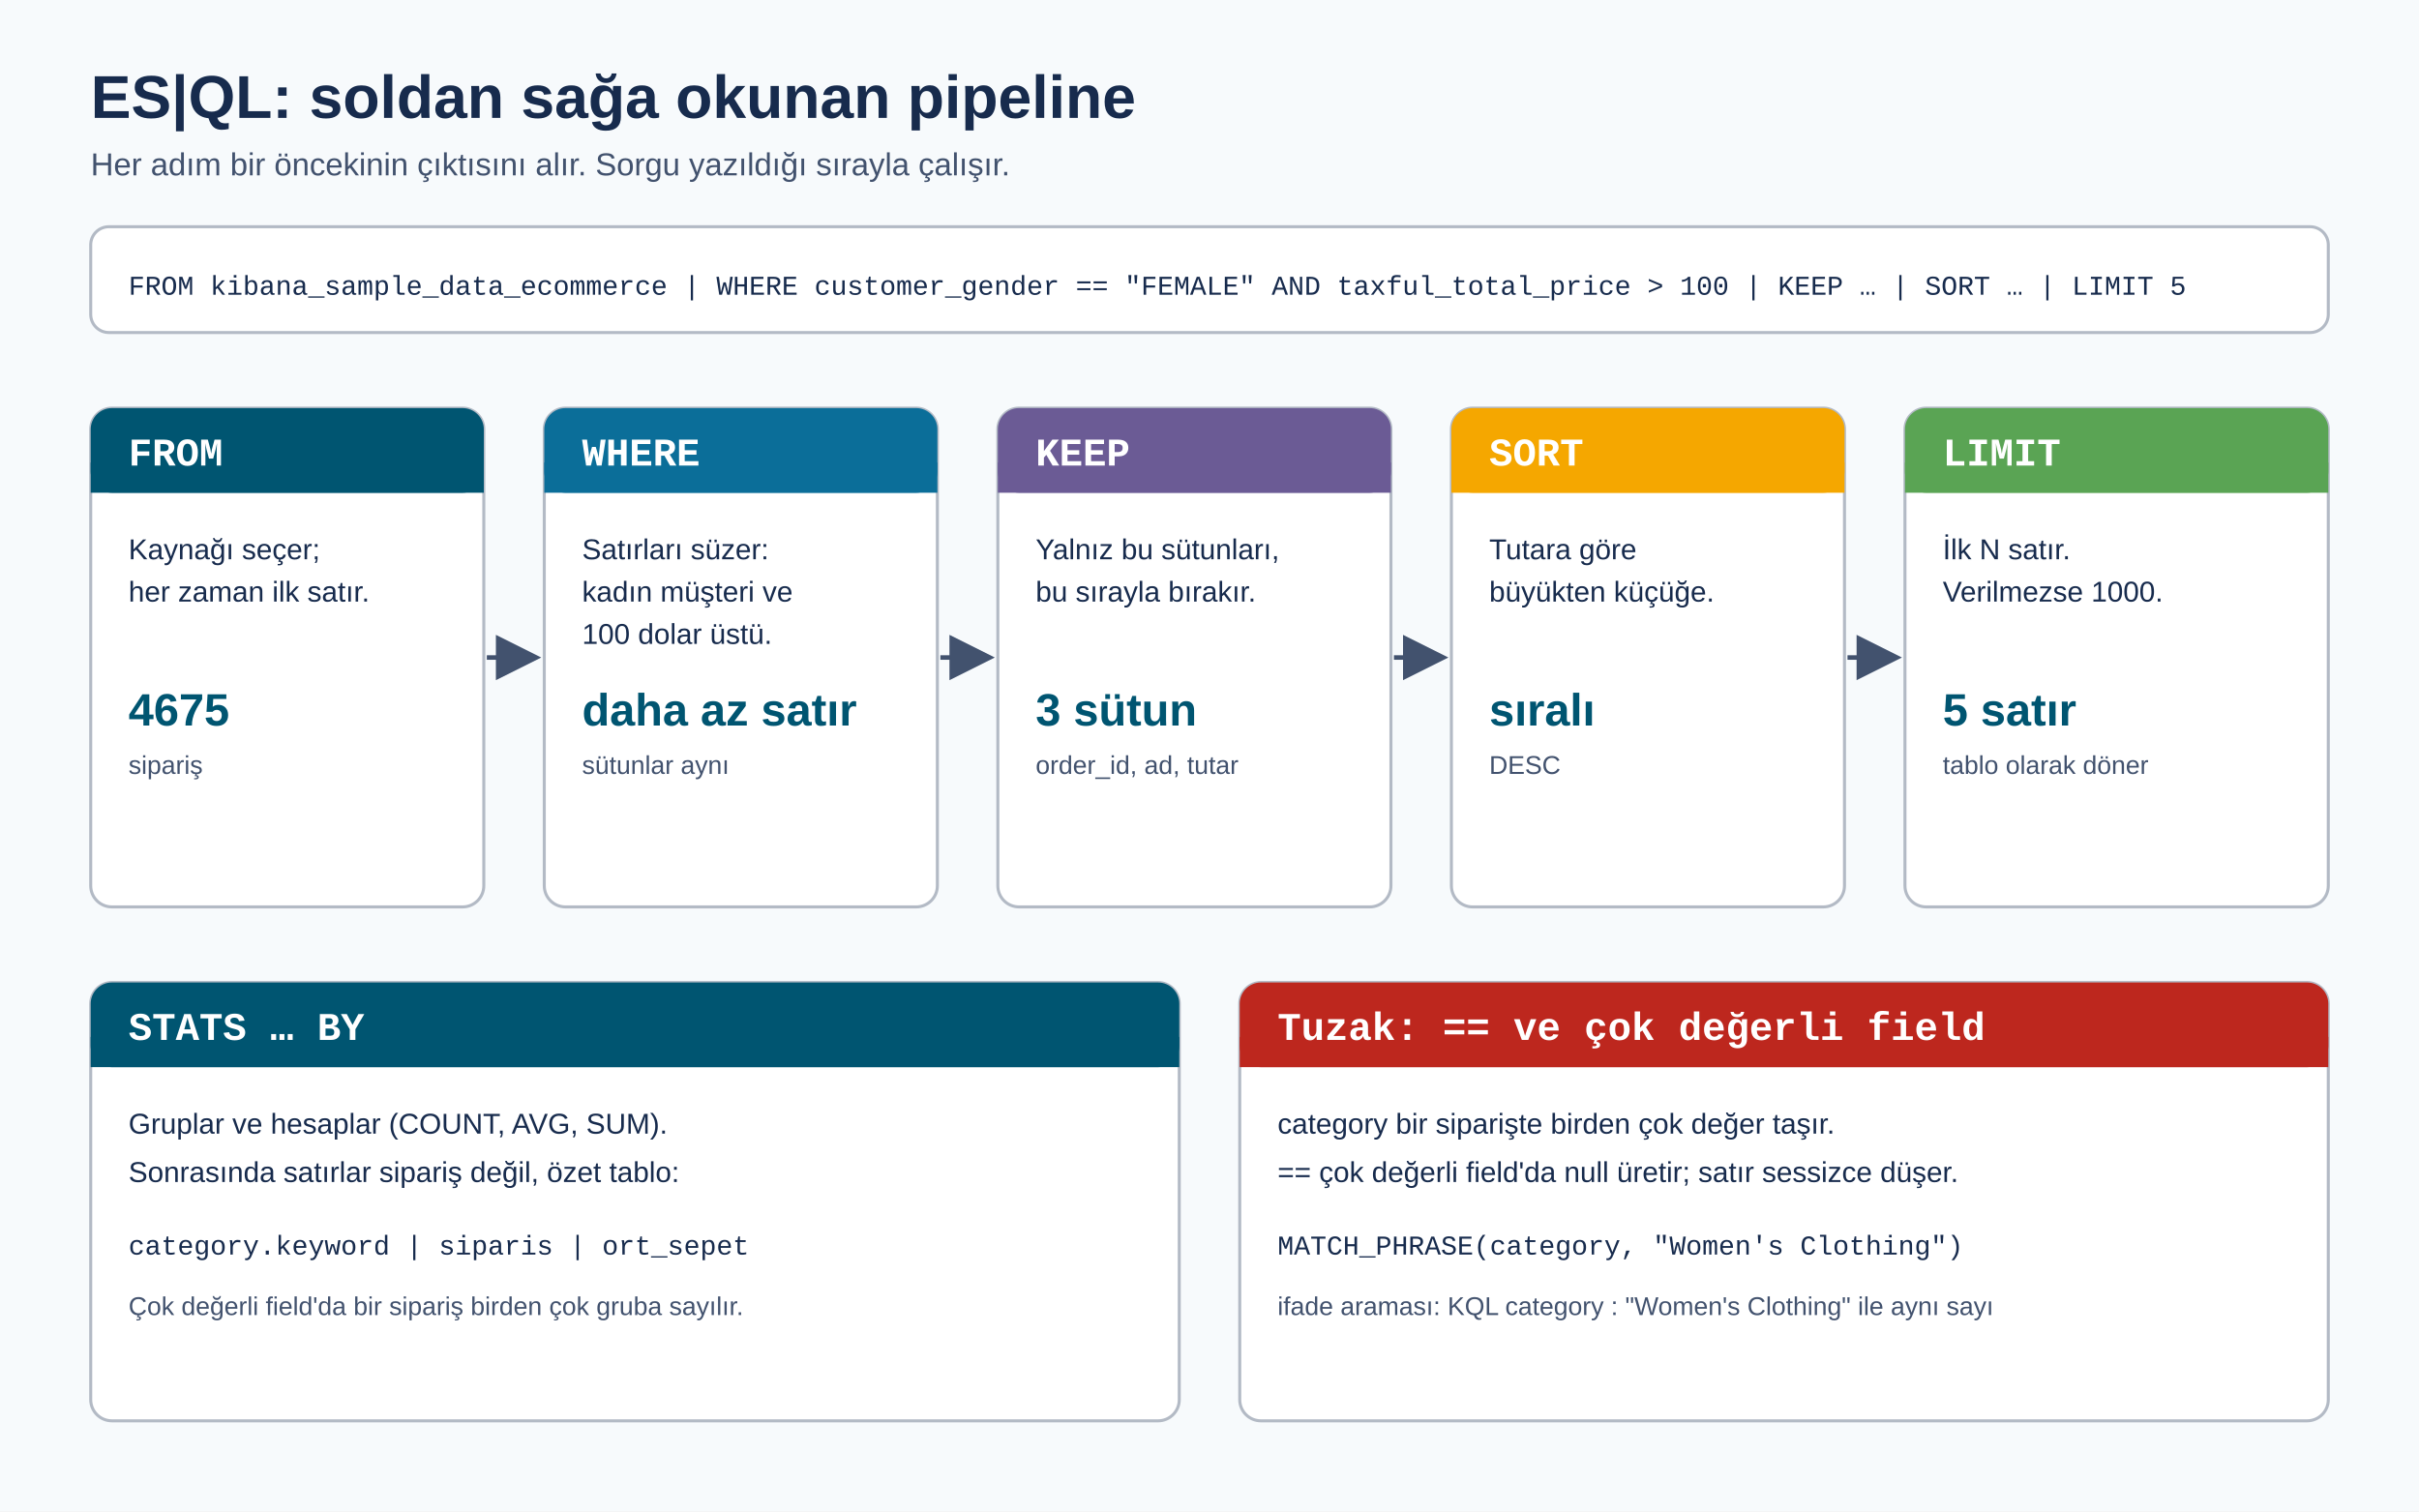
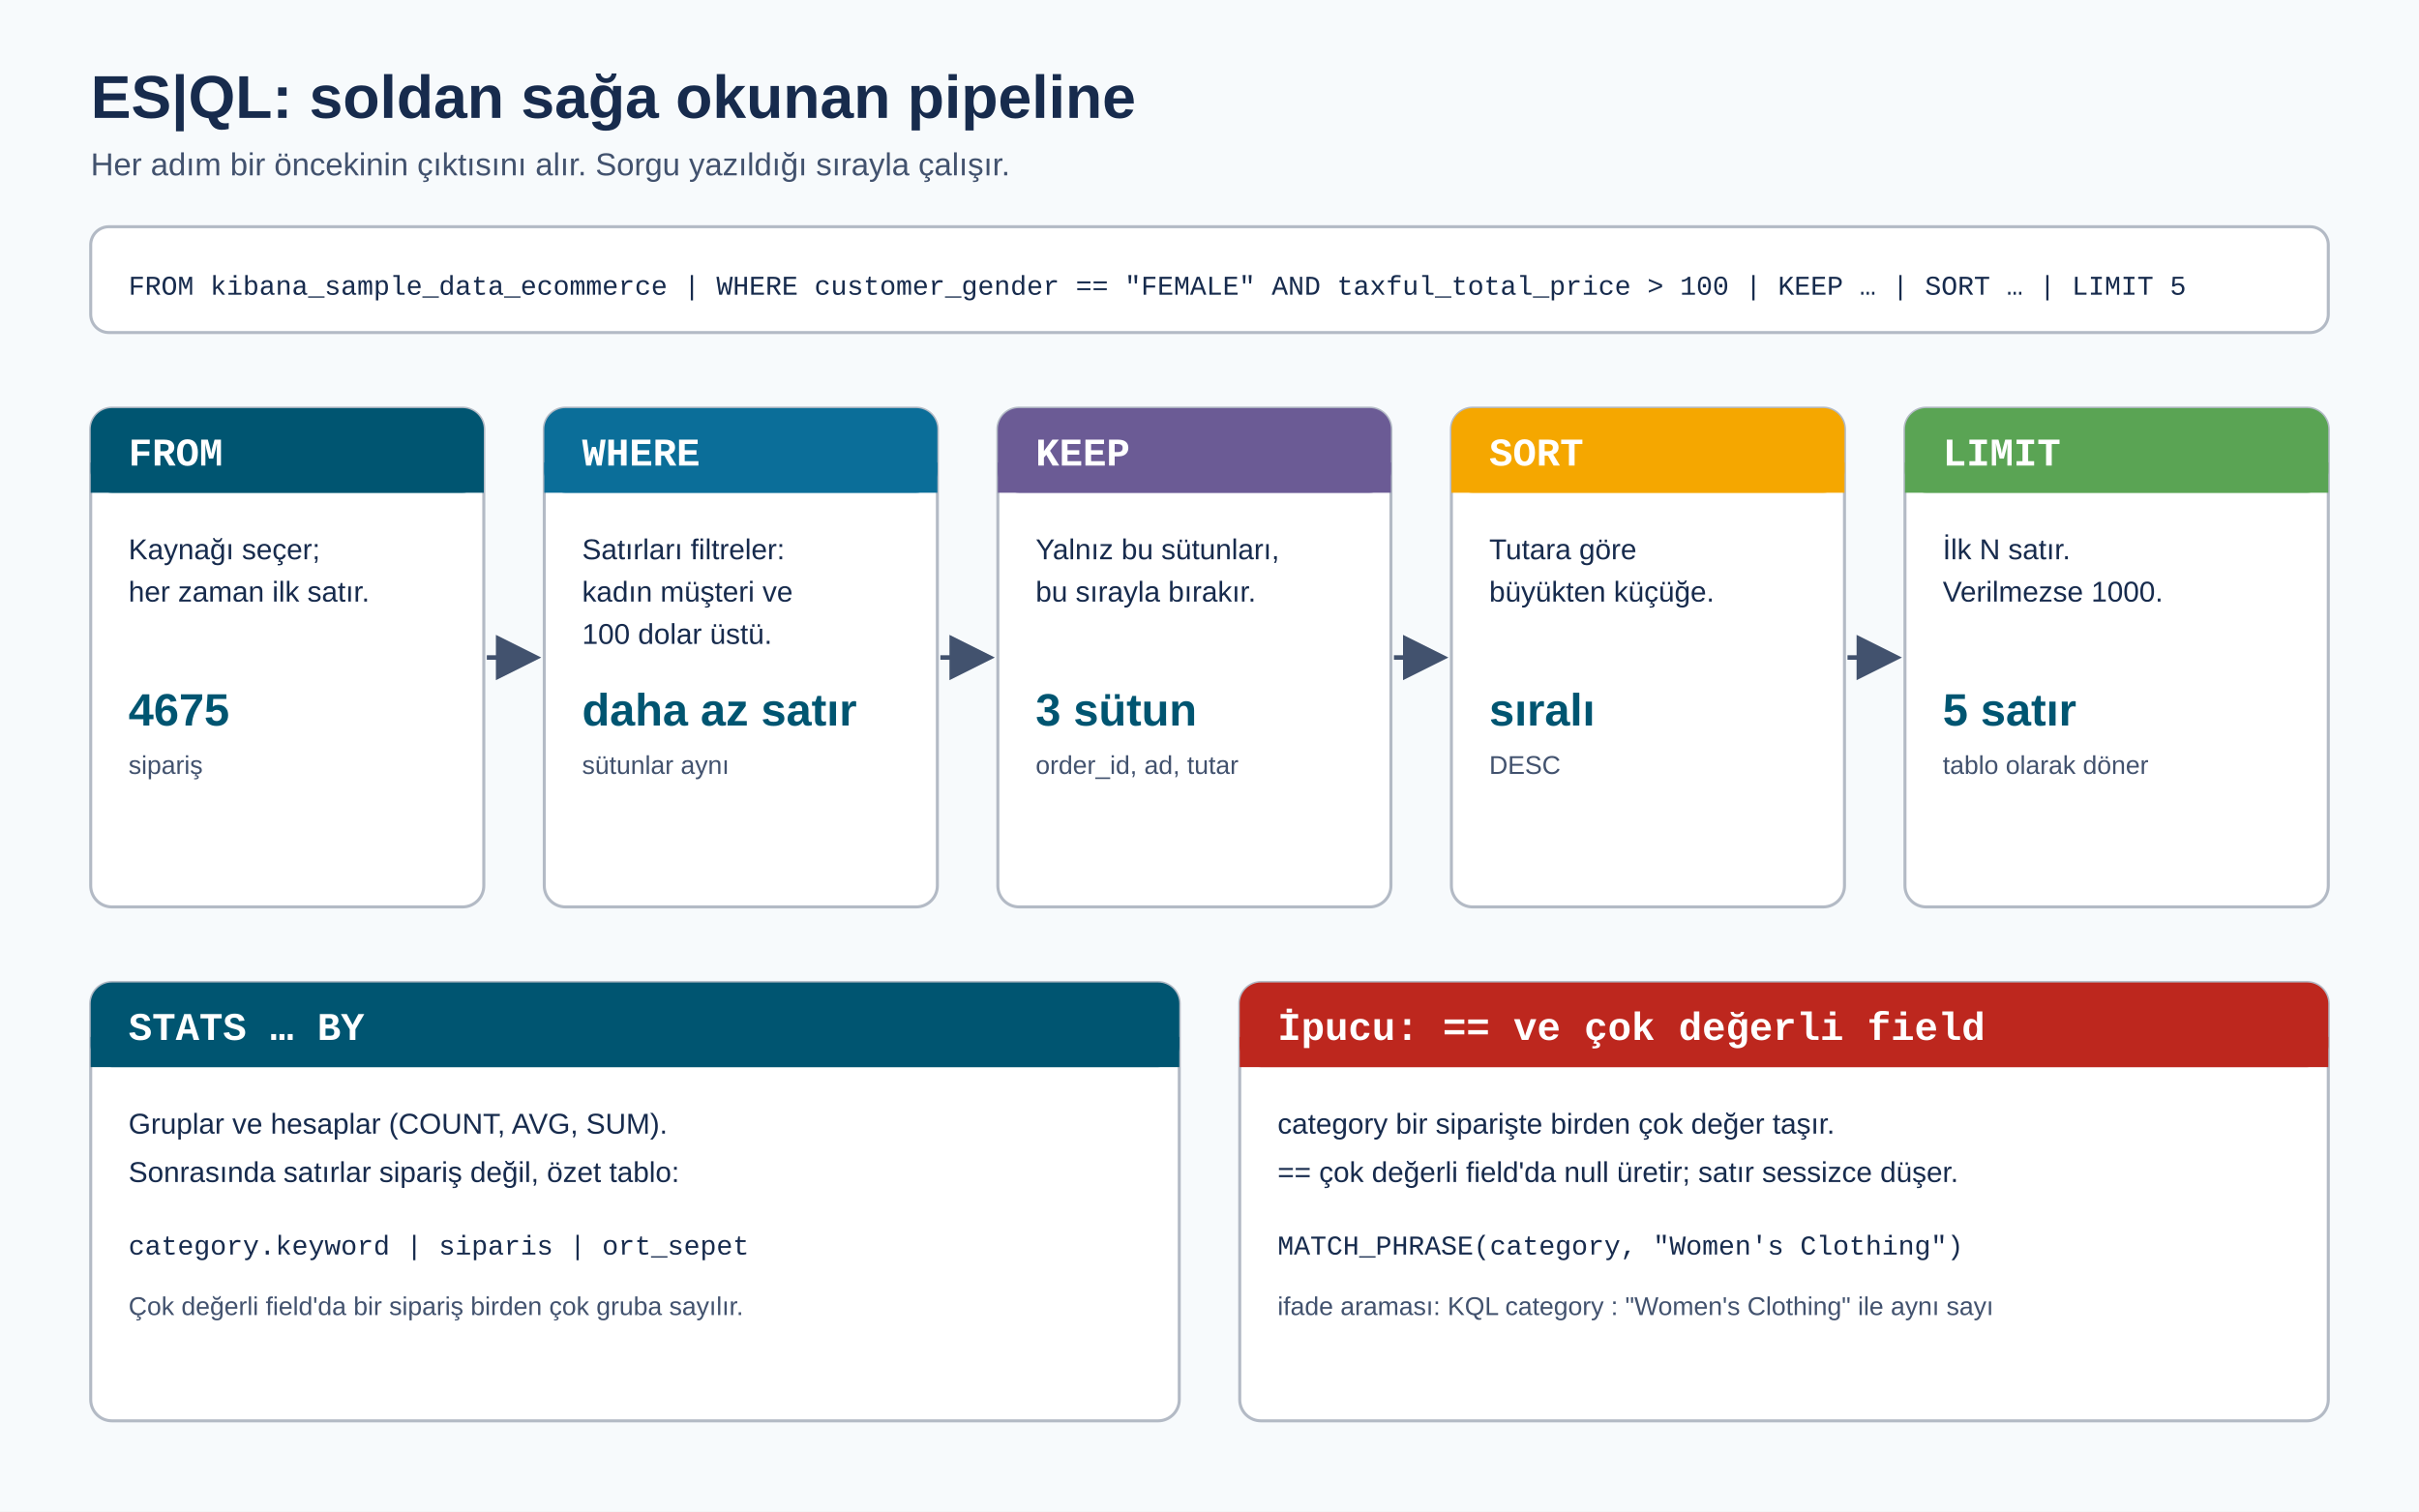
<svg xmlns="http://www.w3.org/2000/svg" width="1600" height="1000" viewBox="0 0 1600 1000" role="img" aria-labelledby="title desc">
  <style>
    .bg { fill:#f7fafc }
    .title { font:700 40px Arial,sans-serif; fill:#172b4d }
    .sub { font:400 21px Arial,sans-serif; fill:#42526e }
    .card { fill:#fff; stroke:#b3bac5; stroke-width:2 }
    .head { font:700 26px "Courier New",monospace; fill:#fff }
    .body { font:400 19px Arial,sans-serif; fill:#172b4d }
    .mono { font:400 18px "Courier New",monospace; fill:#172b4d }
    .small { font:400 17px Arial,sans-serif; fill:#42526e }
    .big { font:700 30px Arial,sans-serif; fill:#005571 }
    .arrow { stroke:#42526e; stroke-width:3; fill:none; marker-end:url(#ok) }
  </style>
  <defs>
    <marker id="ok" markerWidth="10" markerHeight="10" refX="8" refY="5" orient="auto">
      <path d="M0,0 L10,5 L0,10 z" fill="#42526e" />
    </marker>
  </defs>
  <rect class="bg" width="1600" height="1000" />
  <text x="60" y="78" class="title">ES|QL: soldan sağa okunan pipeline</text>
  <text x="60" y="116" class="sub">Her adım bir öncekinin çıktısını alır. Sorgu yazıldığı sırayla çalışır.</text>
  <rect x="60" y="150" rx="12" width="1480" height="70" class="card" />
  <text x="85" y="195" class="mono">FROM kibana_sample_data_ecommerce | WHERE customer_gender == "FEMALE" AND taxful_total_price &gt; 100 | KEEP … | SORT … | LIMIT 5</text>
  <rect x="60" y="270" rx="14" width="260" height="330" class="card" />
  <rect x="60" y="270" rx="14" width="260" height="56" fill="#005571" />
  <rect x="60" y="306" width="260" height="20" fill="#005571" />
  <text x="85" y="308" class="head">FROM</text>
  <text x="85" y="370" class="body">Kaynağı seçer;</text>
  <text x="85" y="398" class="body">her zaman ilk satır.</text>
  <text x="85" y="480" class="big">4675</text>
  <text x="85" y="512" class="small">sipariş</text>
  <path d="M322,435 L352,435" class="arrow" />
  <rect x="360" y="270" rx="14" width="260" height="330" class="card" />
  <rect x="360" y="270" rx="14" width="260" height="56" fill="#0b6e99" />
  <rect x="360" y="306" width="260" height="20" fill="#0b6e99" />
  <text x="385" y="308" class="head">WHERE</text>
-   <text x="385" y="370" class="body">Satırları süzer:</text>
+   <text x="385" y="370" class="body">Satırları filtreler:</text>
  <text x="385" y="398" class="body">kadın müşteri ve</text>
  <text x="385" y="426" class="body">100 dolar üstü.</text>
  <text x="385" y="480" class="big">daha az satır</text>
  <text x="385" y="512" class="small">sütunlar aynı</text>
  <path d="M622,435 L652,435" class="arrow" />
  <rect x="660" y="270" rx="14" width="260" height="330" class="card" />
  <rect x="660" y="270" rx="14" width="260" height="56" fill="#6b5b95" />
  <rect x="660" y="306" width="260" height="20" fill="#6b5b95" />
  <text x="685" y="308" class="head">KEEP</text>
  <text x="685" y="370" class="body">Yalnız bu sütunları,</text>
  <text x="685" y="398" class="body">bu sırayla bırakır.</text>
  <text x="685" y="480" class="big">3 sütun</text>
  <text x="685" y="512" class="small">order_id, ad, tutar</text>
  <path d="M922,435 L952,435" class="arrow" />
  <rect x="960" y="270" rx="14" width="260" height="330" class="card" />
  <rect x="960" y="270" rx="14" width="260" height="56" fill="#f5a700" />
  <rect x="960" y="306" width="260" height="20" fill="#f5a700" />
  <text x="985" y="308" class="head">SORT</text>
  <text x="985" y="370" class="body">Tutara göre</text>
  <text x="985" y="398" class="body">büyükten küçüğe.</text>
  <text x="985" y="480" class="big">sıralı</text>
  <text x="985" y="512" class="small">DESC</text>
  <path d="M1222,435 L1252,435" class="arrow" />
  <rect x="1260" y="270" rx="14" width="280" height="330" class="card" />
  <rect x="1260" y="270" rx="14" width="280" height="56" fill="#5aa454" />
  <rect x="1260" y="306" width="280" height="20" fill="#5aa454" />
  <text x="1285" y="308" class="head">LIMIT</text>
  <text x="1285" y="370" class="body">İlk N satır.</text>
  <text x="1285" y="398" class="body">Verilmezse 1000.</text>
  <text x="1285" y="480" class="big">5 satır</text>
  <text x="1285" y="512" class="small">tablo olarak döner</text>
  <rect x="60" y="650" rx="14" width="720" height="290" class="card" />
  <rect x="60" y="650" rx="14" width="720" height="56" fill="#005571" />
  <rect x="60" y="686" width="720" height="20" fill="#005571" />
  <text x="85" y="688" class="head">STATS … BY</text>
  <text x="85" y="750" class="body">Gruplar ve hesaplar (COUNT, AVG, SUM).</text>
  <text x="85" y="782" class="body">Sonrasında satırlar sipariş değil, özet tablo:</text>
  <text x="85" y="830" class="mono">category.keyword | siparis | ort_sepet</text>
  <text x="85" y="870" class="small">Çok değerli field'da bir sipariş birden çok gruba sayılır.</text>
  <rect x="820" y="650" rx="14" width="720" height="290" class="card" />
  <rect x="820" y="650" rx="14" width="720" height="56" fill="#bd271e" />
  <rect x="820" y="686" width="720" height="20" fill="#bd271e" />
-   <text x="845" y="688" class="head">Tuzak: == ve çok değerli field</text>
+   <text x="845" y="688" class="head">İpucu: == ve çok değerli field</text>
  <text x="845" y="750" class="body">category bir siparişte birden çok değer taşır.</text>
  <text x="845" y="782" class="body">== çok değerli field'da null üretir; satır sessizce düşer.</text>
  <text x="845" y="830" class="mono">MATCH_PHRASE(category, "Women's Clothing")</text>
  <text x="845" y="870" class="small">ifade araması: KQL category : "Women's Clothing" ile aynı sayı</text>
</svg>
